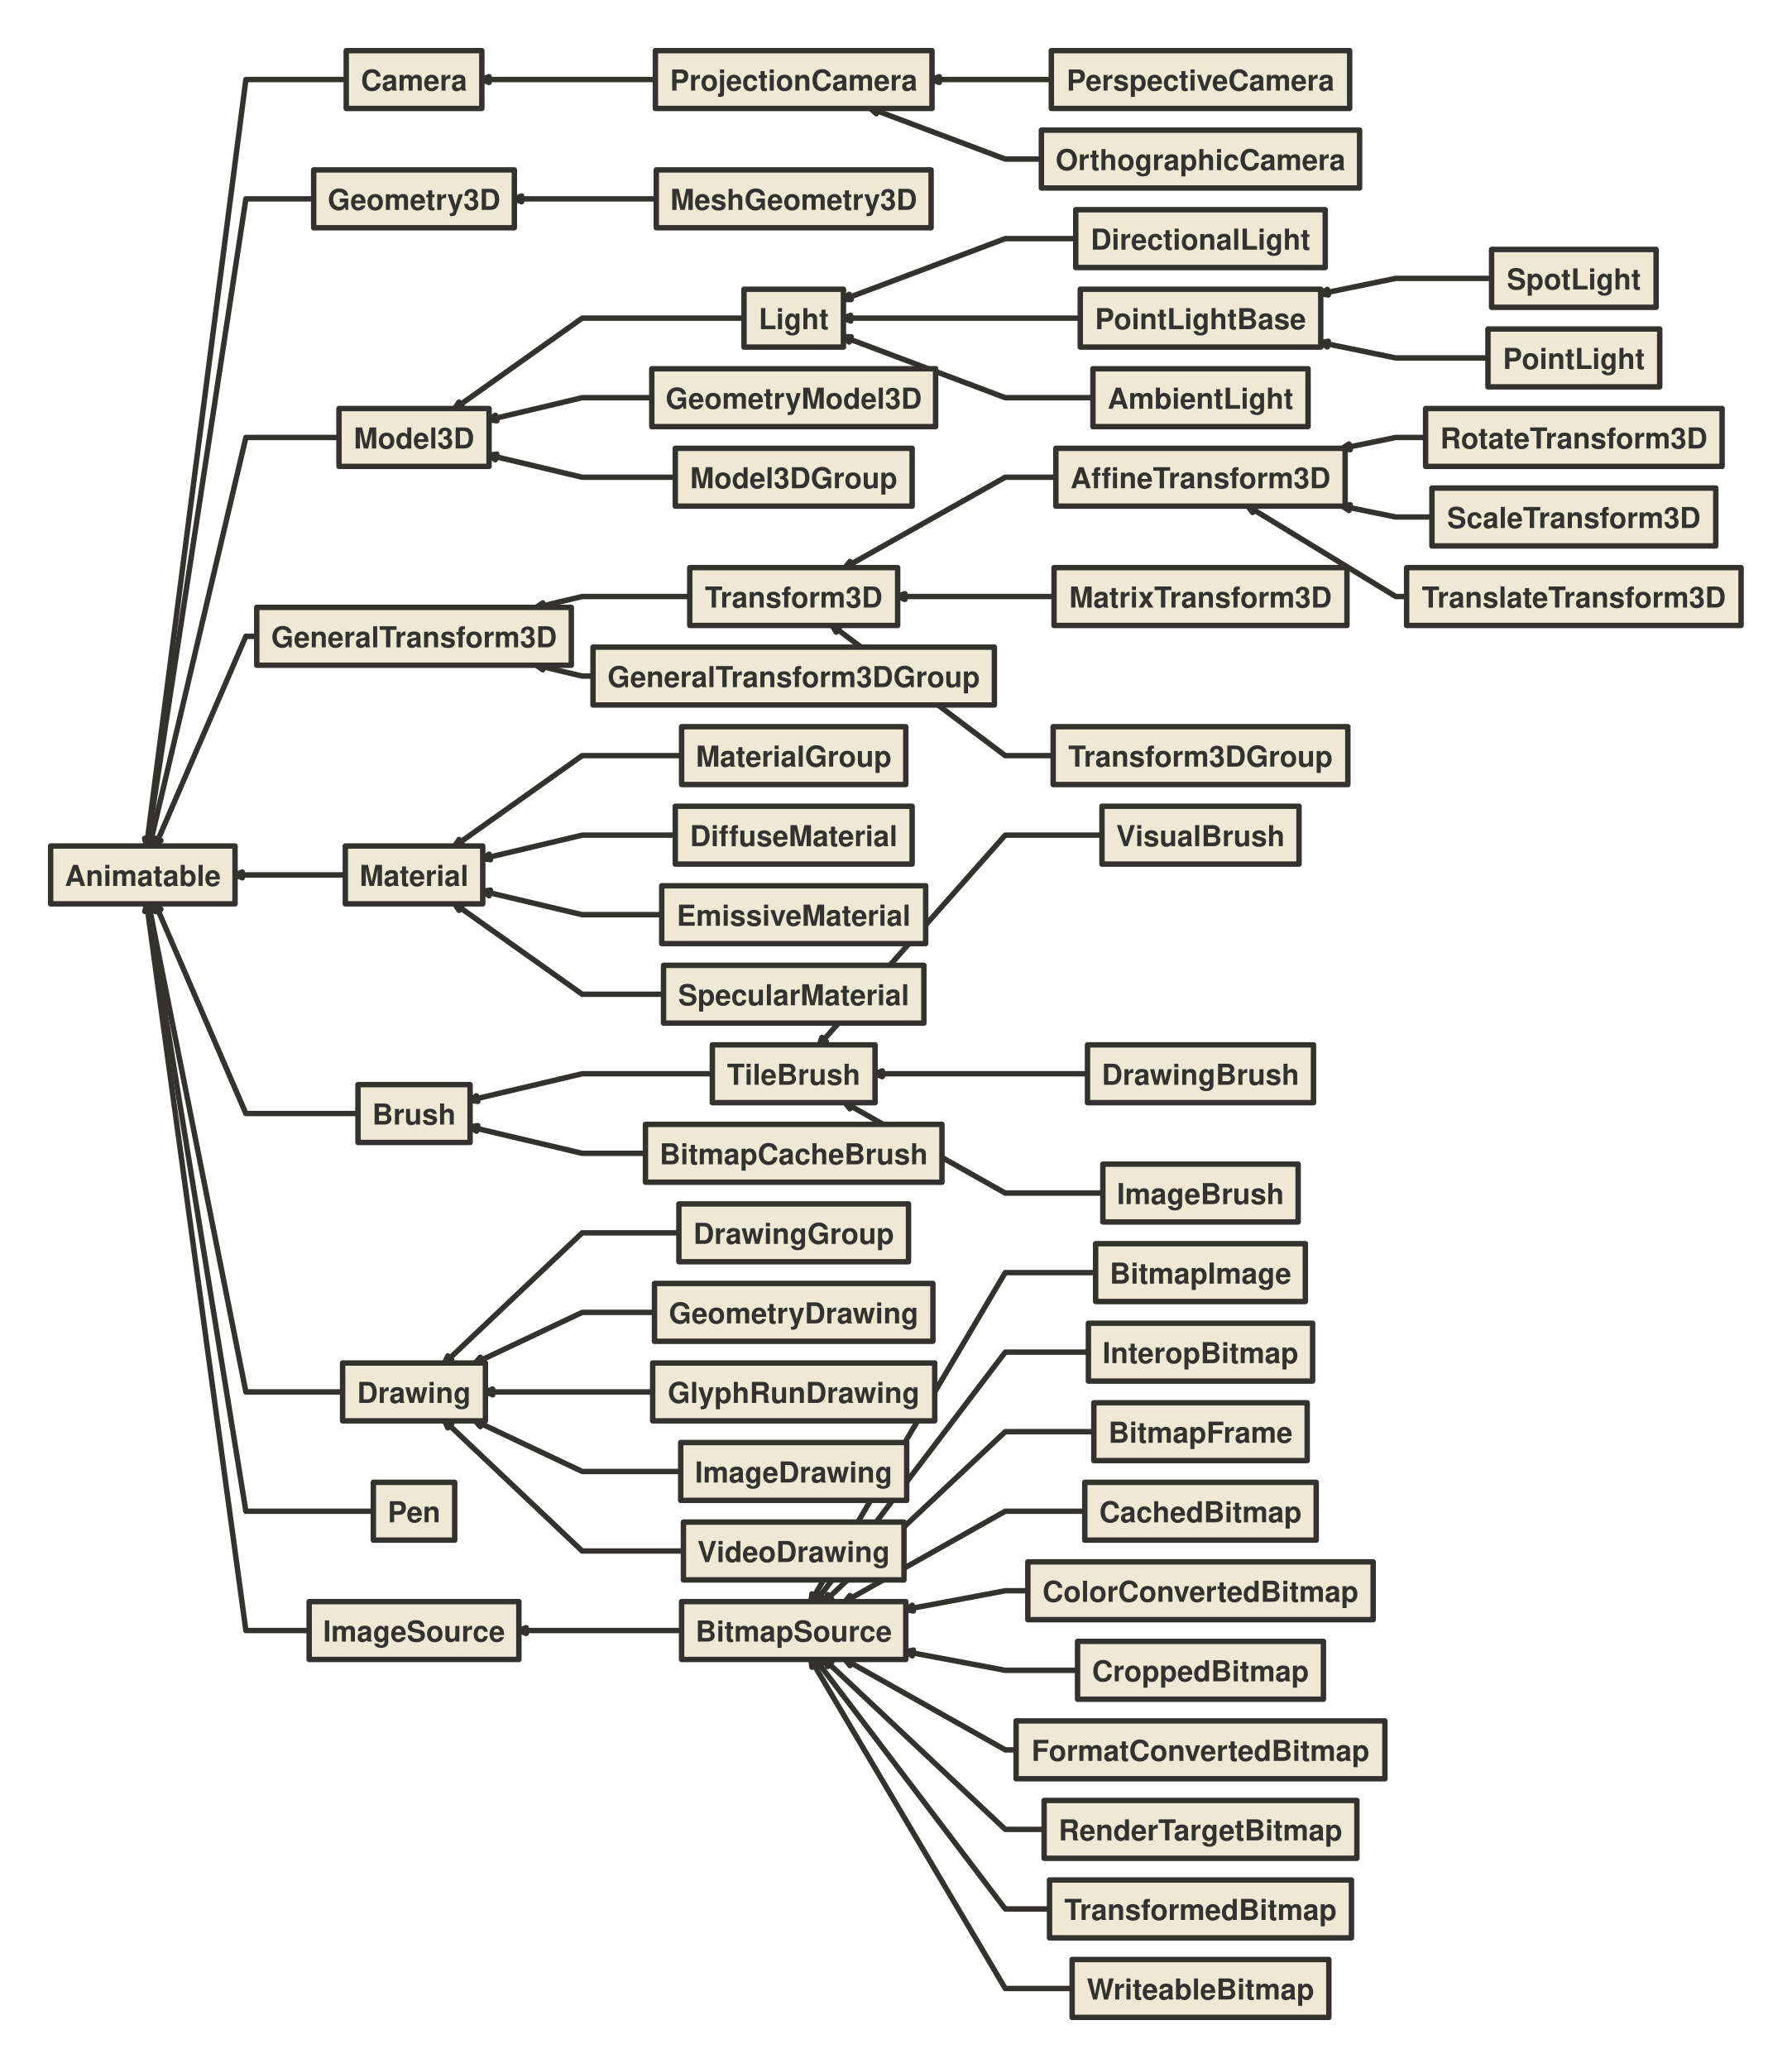
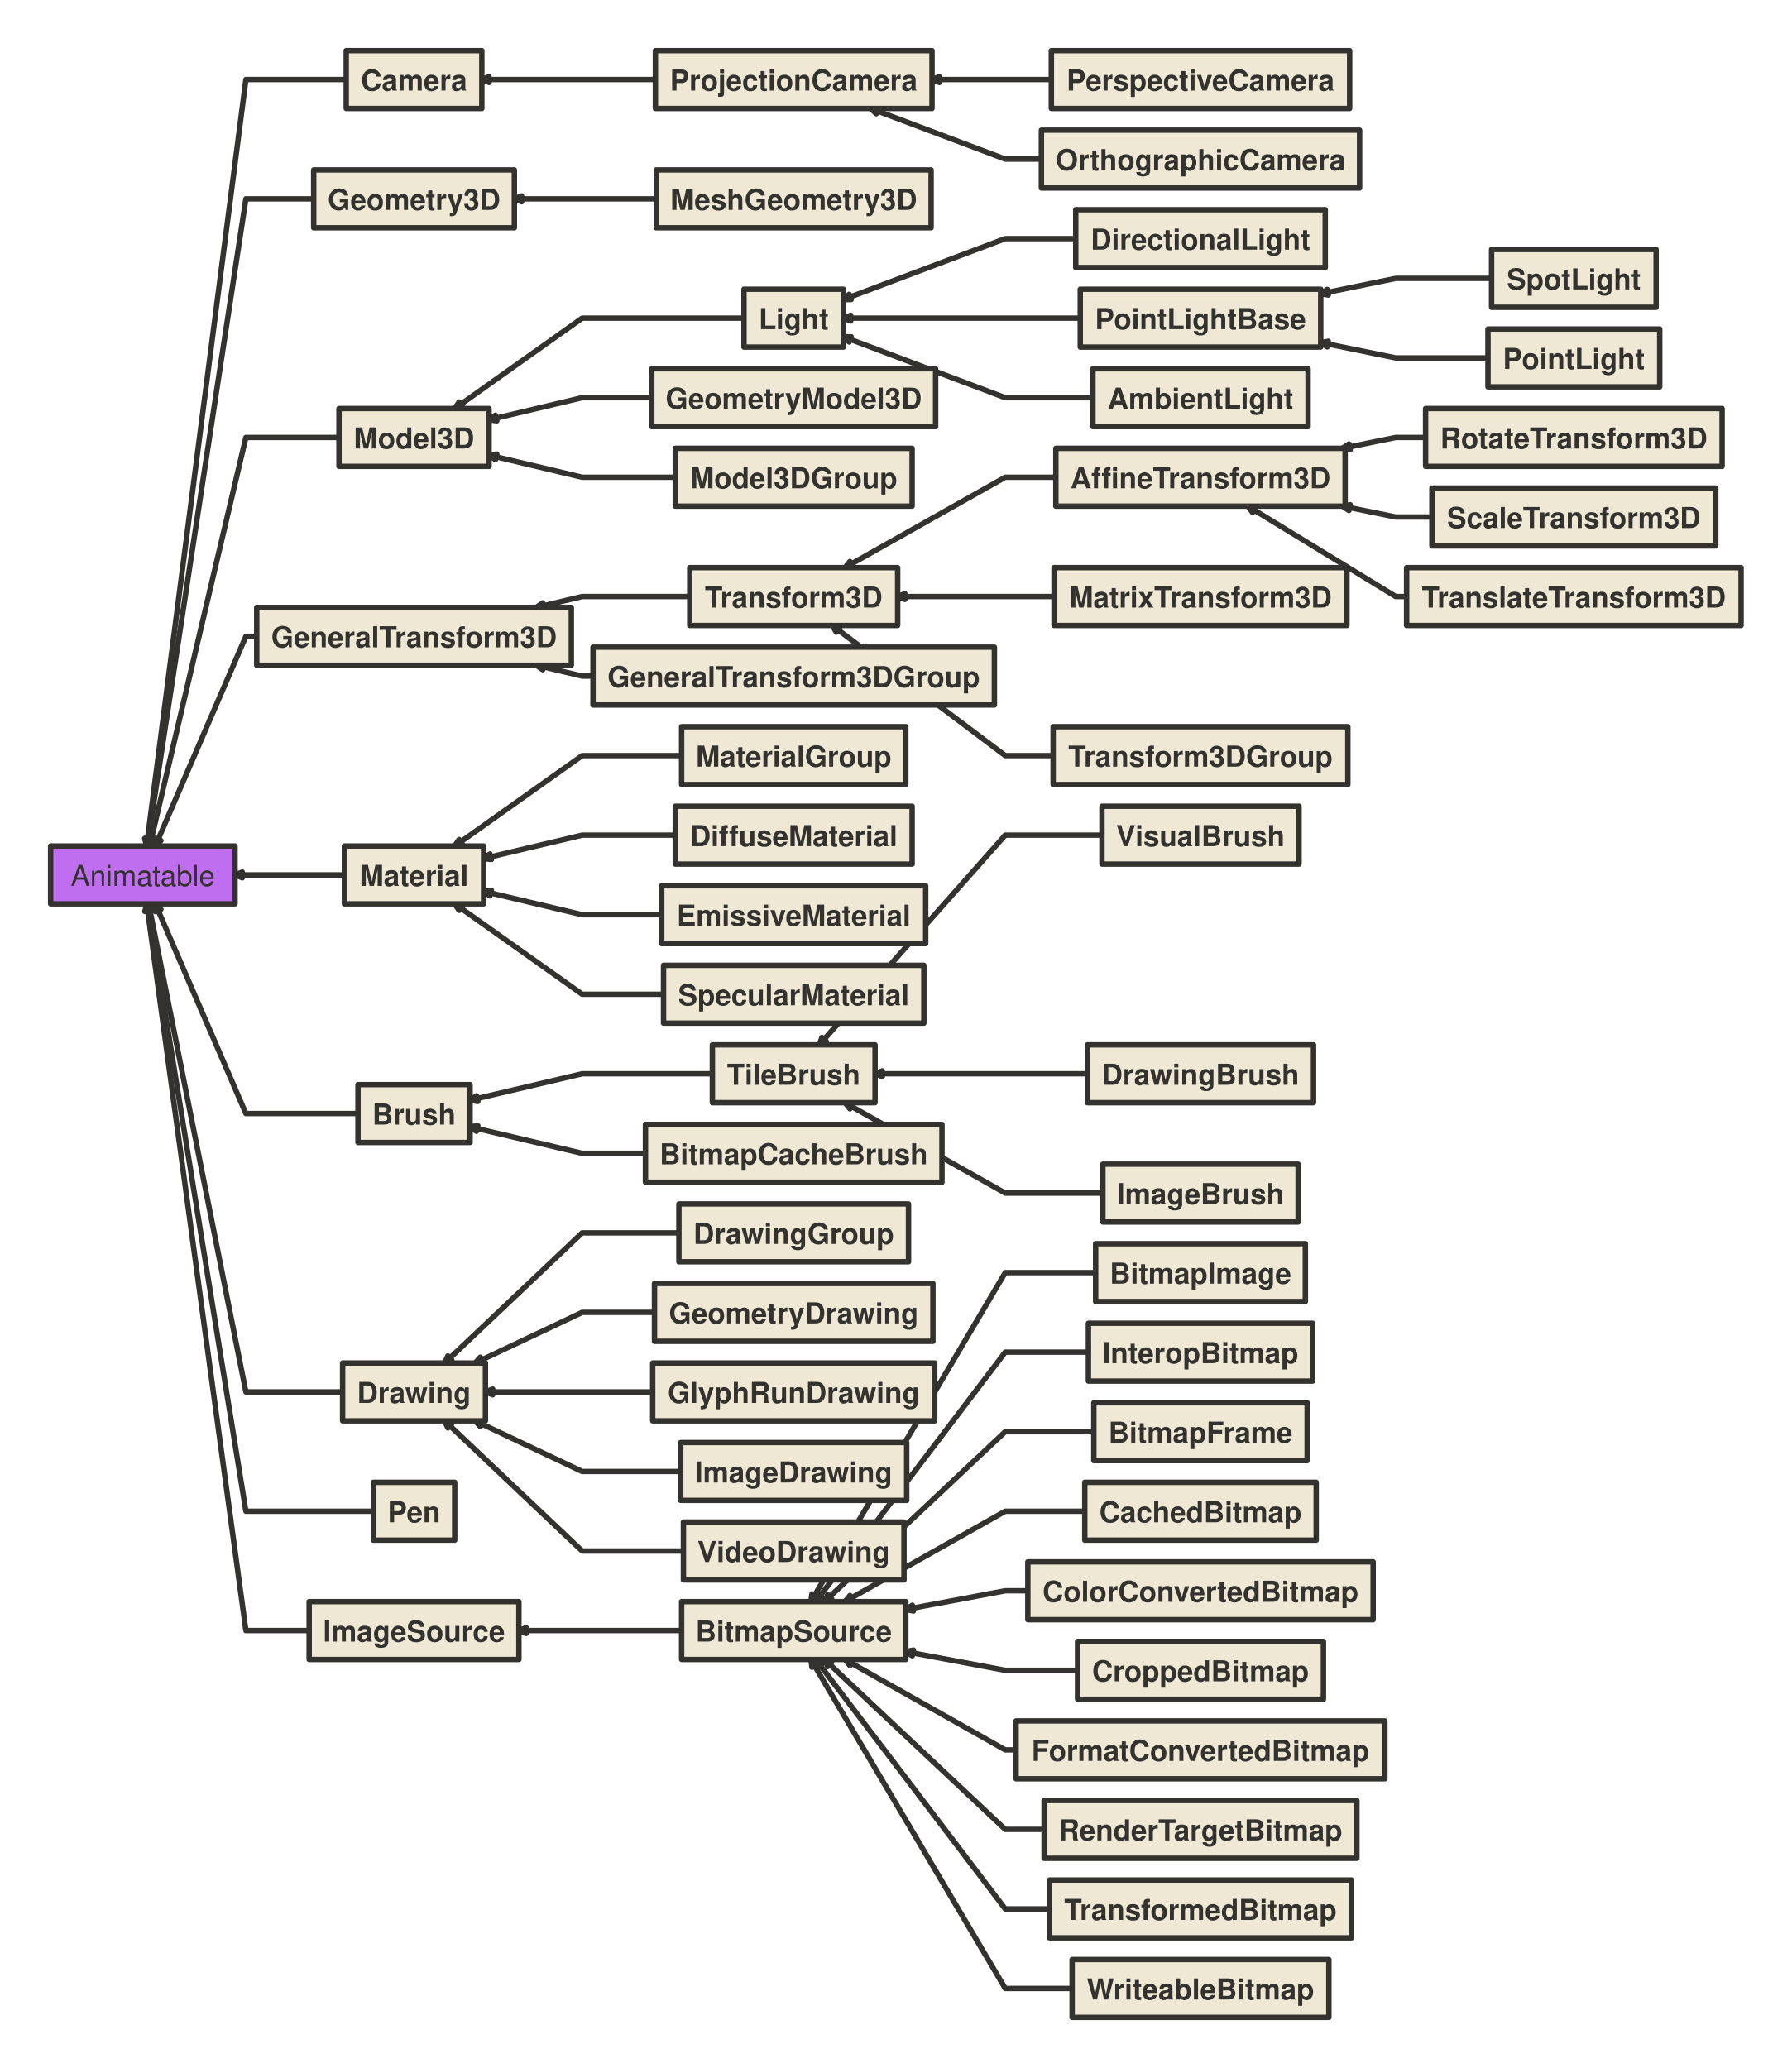
<svg xmlns="http://www.w3.org/2000/svg" version="1.1" baseProfile="full" width="991.0" height="1144.0" viewbox="0 0 991 1144">
  <g stroke-width="1.0" text-align="left" font="12pt Helvetica, Arial, sans-serif" font-size="12pt" font-family="Helvetica" font-weight="bold" font-style="normal">
    <g font-family="Helvetica" font-size="12pt" font-weight="bold" font-style="normal" stroke-width="3.0" stroke-linejoin="round" stroke-linecap="round" stroke="#33322E">
      <g stroke="transparent" fill="transparent">
        <rect x="0.0" y="0.0" height="1144.0" width="991.0" stroke="none" />
      </g>
      <g transform="translate(8, 8)" fill="#33322E">
        <g transform="translate(20, 20)" fill="#eee8d5" font-family="Helvetica" font-size="12pt" font-weight="normal" font-style="normal">
          <path d="M53.6 436.0 L108 16 L163.5 16 L163.5 16.0 " fill="none" />
          <path d="M52.0 435.8 L53.6 436.0 L55.2 436.2 L53.1 440.0 Z" />
          <path d="M242.5 16.0 L294 16 L334.5 16 L334.5 16.0 " fill="none" />
          <path d="M242.5 14.4 L242.5 16.0 L242.5 17.6 L238.5 16.0 Z" />
          <path d="M491.5 16.0 L528 16 L553.5 16 L553.5 16.0 " fill="none" />
          <path d="M491.5 14.4 L491.5 16.0 L491.5 17.6 L487.5 16.0 Z" />
          <path d="M54.0 436.0 L108 82 L145.5 82 L145.5 82.0 " fill="none" />
          <path d="M52.5 435.8 L54.0 436.0 L55.6 436.3 L53.4 440.0 Z" />
          <path d="M260.5 82.0 L294 82 L335 82 L335.0 82.0 " fill="none" />
          <path d="M260.5 80.4 L260.5 82.0 L260.5 83.6 L256.5 82.0 Z" />
          <path d="M55.7 436.1 L108 214 L159.5 214 L159.5 214.0 " fill="none" />
          <path d="M54.1 435.7 L55.7 436.1 L57.2 436.5 L54.8 440.0 Z" />
          <path d="M226.8 195.7 L294 148 L383.5 148 L383.5 148.0 " fill="none" />
          <path d="M225.9 194.4 L226.8 195.7 L227.7 197.0 L223.5 198.0 Z" />
          <path d="M442.2 136.3 L528 104 L567 104 L567.0 104.0 " fill="none" />
          <path d="M441.7 134.8 L442.2 136.3 L442.8 137.7 L438.5 137.7 Z" />
          <path d="M59.5 436.3 L108 324 L114 324 L114.0 324.0 " fill="none" />
          <path d="M58.0 435.7 L59.5 436.3 L61.0 437.0 L57.9 440.0 Z" />
          <path d="M272.5 307.1 L294 302 L353.5 302 L353.5 302.0 " fill="none" />
          <path d="M272.2 305.5 L272.5 307.1 L272.9 308.6 L268.6 308.0 Z" />
          <path d="M442.8 284.0 L528 236 L556 236 L556.0 236.0 " fill="none" />
          <path d="M442.1 282.6 L442.8 284.0 L443.6 285.4 L439.4 286.0 Z" />
          <path d="M472.5 302.0 L528 302 L555 302 L555.0 302.0 " fill="none" />
          <path d="M472.5 300.4 L472.5 302.0 L472.5 303.6 L468.5 302.0 Z" />
          <path d="M435.5 320.4 L528 390 L554.5 390 L554.5 390.0 " fill="none" />
          <path d="M436.4 319.1 L435.5 320.4 L434.5 321.7 L432.3 318.0 Z" />
          <path d="M718.5 219.2 L744 214 L760.5 214 L760.5 214.0 " fill="none" />
          <path d="M718.1 217.6 L718.5 219.2 L718.8 220.8 L714.5 220.0 Z" />
          <path d="M718.5 252.8 L744 258 L764 258 L764.0 258.0 " fill="none" />
          <path d="M718.8 251.2 L718.5 252.8 L718.1 254.4 L714.5 252.0 Z" />
          <path d="M665.6 254.1 L744 302 L750 302 L750.0 302.0 " fill="none" />
          <path d="M666.4 252.7 L665.6 254.1 L664.8 255.5 L662.2 252.0 Z" />
          <path d="M272.5 340.9 L294 346 L300 346 L300.0 346.0 " fill="none" />
          <path d="M272.9 339.4 L272.5 340.9 L272.2 342.5 L268.6 340.0 Z" />
-           <path d="M106.0 456.0 L108 456 L163 456 L163.0 456.0 " fill="none" />
+           <path d="M106.0 456.0 L108 456 L162.5 456 L162.5 456.0 " fill="none" />
          <path d="M106.0 454.4 L106.0 456.0 L106.0 457.6 L102.0 456.0 Z" />
          <path d="M226.8 437.7 L294 390 L349 390 L349.0 390.0 " fill="none" />
          <path d="M225.9 436.4 L226.8 437.7 L227.7 439.0 L223.5 440.0 Z" />
-           <path d="M242.9 446.1 L294 434 L345.5 434 L345.5 434.0 " fill="none" />
-           <path d="M242.5 444.5 L242.9 446.1 L243.3 447.6 L239.0 447.0 Z" />
-           <path d="M242.9 465.9 L294 478 L338 478 L338.0 478.0 " fill="none" />
-           <path d="M243.3 464.4 L242.9 465.9 L242.5 467.5 L239.0 465.0 Z" />
+           <path d="M243.4 446.0 L294 434 L345.5 434 L345.5 434.0 " fill="none" />
+           <path d="M243.0 444.4 L243.4 446.0 L243.8 447.5 L239.5 446.9 Z" />
+           <path d="M243.4 466.0 L294 478 L338 478 L338.0 478.0 " fill="none" />
+           <path d="M243.8 464.5 L243.4 466.0 L243.0 467.6 L239.5 465.1 Z" />
          <path d="M226.8 474.3 L294 522 L339 522 L339.0 522.0 " fill="none" />
          <path d="M227.7 473.0 L226.8 474.3 L225.9 475.6 L223.5 472.0 Z" />
          <path d="M246.4 203.3 L294 192 L332.5 192 L332.5 192.0 " fill="none" />
          <path d="M246.0 201.7 L246.4 203.3 L246.8 204.8 L242.5 204.2 Z" />
          <path d="M246.4 224.7 L294 236 L345.5 236 L345.5 236.0 " fill="none" />
          <path d="M246.8 223.2 L246.4 224.7 L246.0 226.3 L242.5 223.8 Z" />
          <path d="M457.3 33.4 L528 60 L548 60 L548.0 60.0 " fill="none" />
          <path d="M457.9 31.9 L457.3 33.4 L456.7 34.9 L453.5 32.0 Z" />
          <path d="M442.5 148.0 L528 148 L569.5 148 L569.5 148.0 " fill="none" />
          <path d="M442.5 146.4 L442.5 148.0 L442.5 149.6 L438.5 148.0 Z" />
          <path d="M706.4 133.7 L744 126 L797 126 L797.0 126.0 " fill="none" />
          <path d="M706.1 132.1 L706.4 133.7 L706.7 135.2 L702.5 134.5 Z" />
          <path d="M442.2 159.7 L528 192 L576.5 192 L576.5 192.0 " fill="none" />
          <path d="M442.8 158.3 L442.2 159.7 L441.7 161.2 L438.5 158.3 Z" />
          <path d="M706.4 162.3 L744 170 L795 170 L795.0 170.0 " fill="none" />
          <path d="M706.7 160.8 L706.4 162.3 L706.1 163.9 L702.5 161.5 Z" />
          <path d="M59.5 475.7 L108 588 L170 588 L170.0 588.0 " fill="none" />
          <path d="M61.0 475.0 L59.5 475.7 L58.0 476.3 L57.9 472.0 Z" />
          <path d="M235.9 579.7 L294 566 L366 566 L366.0 566.0 " fill="none" />
          <path d="M235.5 578.2 L235.9 579.7 L236.3 581.3 L232.0 580.7 Z" />
          <path d="M427.8 547.0 L528 434 L581.5 434 L581.5 434.0 " fill="none" />
          <path d="M426.6 545.9 L427.8 547.0 L429.0 548.1 L425.2 550.0 Z" />
          <path d="M235.9 596.3 L294 610 L329 610 L329.0 610.0 " fill="none" />
          <path d="M236.3 594.7 L235.9 596.3 L235.5 597.8 L232.0 595.3 Z" />
          <path d="M460.0 566.0 L528 566 L573.5 566 L573.5 566.0 " fill="none" />
          <path d="M460.0 564.4 L460.0 566.0 L460.0 567.6 L456.0 566.0 Z" />
          <path d="M442.8 584.0 L528 632 L582 632 L582.0 632.0 " fill="none" />
          <path d="M443.6 582.6 L442.8 584.0 L442.1 585.4 L439.4 582.0 Z" />
          <path d="M55.0 475.9 L108 742 L161.5 742 L161.5 742.0 " fill="none" />
          <path d="M56.5 475.6 L55.0 475.9 L53.4 476.2 L54.2 472.0 Z" />
          <path d="M54.2 475.9 L108 808 L178.5 808 L178.5 808.0 " fill="none" />
          <path d="M55.8 475.7 L54.2 475.9 L52.7 476.2 L53.6 472.0 Z" />
          <path d="M220.8 723.3 L294 654 L347.5 654 L347.5 654.0 " fill="none" />
          <path d="M219.7 722.1 L220.8 723.3 L221.9 724.4 L217.9 726.0 Z" />
          <path d="M238.4 724.3 L294 698 L334 698 L334.0 698.0 " fill="none" />
          <path d="M237.7 722.8 L238.4 724.3 L239.1 725.7 L234.8 726.0 Z" />
          <path d="M244.5 742.0 L294 742 L333 742 L333.0 742.0 " fill="none" />
          <path d="M244.5 740.4 L244.5 742.0 L244.5 743.6 L240.5 742.0 Z" />
          <path d="M238.4 759.7 L294 786 L348.5 786 L348.5 786.0 " fill="none" />
          <path d="M239.1 758.3 L238.4 759.7 L237.7 761.2 L234.8 758.0 Z" />
          <path d="M220.8 760.7 L294 830 L350 830 L350.0 830.0 " fill="none" />
          <path d="M221.9 759.6 L220.8 760.7 L219.7 761.9 L217.9 758.0 Z" />
          <path d="M53.7 476.0 L108 874 L143 874 L143.0 874.0 " fill="none" />
          <path d="M55.3 475.7 L53.7 476.0 L52.1 476.2 L53.2 472.0 Z" />
          <path d="M263.0 874.0 L294 874 L349 874 L349.0 874.0 " fill="none" />
          <path d="M263.0 872.4 L263.0 874.0 L263.0 875.6 L259.0 874.0 Z" />
          <path d="M422.5 854.6 L528 676 L578 676 L578.0 676.0 " fill="none" />
          <path d="M421.1 853.7 L422.5 854.6 L423.9 855.4 L420.5 858.0 Z" />
          <path d="M425.6 854.8 L528 720 L574 720 L574.0 720.0 " fill="none" />
          <path d="M424.3 853.8 L425.6 854.8 L426.8 855.8 L423.2 858.0 Z" />
          <path d="M430.9 855.3 L528 764 L577 764 L577.0 764.0 " fill="none" />
          <path d="M429.8 854.1 L430.9 855.3 L432.0 856.4 L428.0 858.0 Z" />
          <path d="M442.8 856.0 L528 808 L572 808 L572.0 808.0 " fill="none" />
          <path d="M442.1 854.6 L442.8 856.0 L443.6 857.4 L439.4 858.0 Z" />
          <path d="M476.9 861.6 L528 852 L540.5 852 L540.5 852.0 " fill="none" />
          <path d="M476.6 860.0 L476.9 861.6 L477.2 863.2 L473.0 862.3 Z" />
          <path d="M476.9 886.4 L528 896 L568 896 L568.0 896.0 " fill="none" />
          <path d="M477.2 884.8 L476.9 886.4 L476.6 888.0 L473.0 885.7 Z" />
          <path d="M442.8 892.0 L528 940 L534 940 L534.0 940.0 " fill="none" />
          <path d="M443.6 890.6 L442.8 892.0 L442.1 893.4 L439.4 890.0 Z" />
          <path d="M430.9 892.7 L528 984 L549.5 984 L549.5 984.0 " fill="none" />
          <path d="M432.0 891.6 L430.9 892.7 L429.8 893.9 L428.0 890.0 Z" />
          <path d="M425.6 893.2 L528 1028 L552.5 1028 L552.5 1028.0 " fill="none" />
          <path d="M426.8 892.2 L425.6 893.2 L424.3 894.2 L423.2 890.0 Z" />
          <path d="M422.5 893.4 L528 1072 L565 1072 L565.0 1072.0 " fill="none" />
          <path d="M423.9 892.6 L422.5 893.4 L421.1 894.3 L420.5 890.0 Z" />
          <g data-name="Animatable">
-             <g fill="#eee8d5" stroke="#33322E" data-name="Animatable">
+             <g fill="#C06EF0" stroke="#33322E" data-name="Animatable">
              <rect x="0.0" y="440.0" height="32.0" width="102.0" data-name="Animatable" />
            </g>
-             <g transform="translate(0, 440)" font-family="Helvetica" font-size="12pt" font-weight="bold" font-style="normal" data-name="Animatable">
+             <g transform="translate(0, 440)" font-family="Helvetica" font-size="12pt" font-weight="normal" font-style="normal" data-name="Animatable">
              <g transform="translate(8, 8)" fill="#33322E" text-align="center" data-name="Animatable">
                <text x="43.0" y="14.1" stroke="none" text-anchor="middle" data-name="Animatable">Animatable</text>
              </g>
            </g>
          </g>
          <g data-name="Camera">
            <g fill="#eee8d5" stroke="#33322E" data-name="Camera">
              <rect x="163.5" y="0.0" height="32.0" width="75.0" data-name="Camera" />
            </g>
            <g transform="translate(163.5, 0)" font-family="Helvetica" font-size="12pt" font-weight="bold" font-style="normal" data-name="Camera">
              <g transform="translate(8, 8)" fill="#33322E" text-align="center" data-name="Camera">
                <text x="29.5" y="14.1" stroke="none" text-anchor="middle" data-name="Camera">Camera</text>
              </g>
            </g>
          </g>
          <g data-name="ProjectionCamera">
            <g fill="#eee8d5" stroke="#33322E" data-name="ProjectionCamera">
              <rect x="334.5" y="0.0" height="32.0" width="153.0" data-name="ProjectionCamera" />
            </g>
            <g transform="translate(334.5, 0)" font-family="Helvetica" font-size="12pt" font-weight="bold" font-style="normal" data-name="ProjectionCamera">
              <g transform="translate(8, 8)" fill="#33322E" text-align="center" data-name="ProjectionCamera">
                <text x="68.5" y="14.1" stroke="none" text-anchor="middle" data-name="ProjectionCamera">ProjectionCamera</text>
              </g>
            </g>
          </g>
          <g data-name="PerspectiveCamera">
            <g fill="#eee8d5" stroke="#33322E" data-name="PerspectiveCamera">
              <rect x="553.5" y="0.0" height="32.0" width="165.0" data-name="PerspectiveCamera" />
            </g>
            <g transform="translate(553.5, 0)" font-family="Helvetica" font-size="12pt" font-weight="bold" font-style="normal" data-name="PerspectiveCamera">
              <g transform="translate(8, 8)" fill="#33322E" text-align="center" data-name="PerspectiveCamera">
                <text x="74.5" y="14.1" stroke="none" text-anchor="middle" data-name="PerspectiveCamera">PerspectiveCamera</text>
              </g>
            </g>
          </g>
          <g data-name="Geometry3D">
            <g fill="#eee8d5" stroke="#33322E" data-name="Geometry3D">
              <rect x="145.5" y="66.0" height="32.0" width="111.0" data-name="Geometry3D" />
            </g>
            <g transform="translate(145.5, 66)" font-family="Helvetica" font-size="12pt" font-weight="bold" font-style="normal" data-name="Geometry3D">
              <g transform="translate(8, 8)" fill="#33322E" text-align="center" data-name="Geometry3D">
                <text x="47.5" y="14.1" stroke="none" text-anchor="middle" data-name="Geometry3D">Geometry3D</text>
              </g>
            </g>
          </g>
          <g data-name="MeshGeometry3D">
            <g fill="#eee8d5" stroke="#33322E" data-name="MeshGeometry3D">
              <rect x="335.0" y="66.0" height="32.0" width="152.0" data-name="MeshGeometry3D" />
            </g>
            <g transform="translate(335, 66)" font-family="Helvetica" font-size="12pt" font-weight="bold" font-style="normal" data-name="MeshGeometry3D">
              <g transform="translate(8, 8)" fill="#33322E" text-align="center" data-name="MeshGeometry3D">
                <text x="68.0" y="14.1" stroke="none" text-anchor="middle" data-name="MeshGeometry3D">MeshGeometry3D</text>
              </g>
            </g>
          </g>
          <g data-name="Model3D">
            <g fill="#eee8d5" stroke="#33322E" data-name="Model3D">
              <rect x="159.5" y="198.0" height="32.0" width="83.0" data-name="Model3D" />
            </g>
            <g transform="translate(159.5, 198)" font-family="Helvetica" font-size="12pt" font-weight="bold" font-style="normal" data-name="Model3D">
              <g transform="translate(8, 8)" fill="#33322E" text-align="center" data-name="Model3D">
                <text x="33.5" y="14.1" stroke="none" text-anchor="middle" data-name="Model3D">Model3D</text>
              </g>
            </g>
          </g>
          <g data-name="Light">
            <g fill="#eee8d5" stroke="#33322E" data-name="Light">
              <rect x="383.5" y="132.0" height="32.0" width="55.0" data-name="Light" />
            </g>
            <g transform="translate(383.5, 132)" font-family="Helvetica" font-size="12pt" font-weight="bold" font-style="normal" data-name="Light">
              <g transform="translate(8, 8)" fill="#33322E" text-align="center" data-name="Light">
                <text x="19.5" y="14.1" stroke="none" text-anchor="middle" data-name="Light">Light</text>
              </g>
            </g>
          </g>
          <g data-name="DirectionalLight">
            <g fill="#eee8d5" stroke="#33322E" data-name="DirectionalLight">
              <rect x="567.0" y="88.0" height="32.0" width="138.0" data-name="DirectionalLight" />
            </g>
            <g transform="translate(567, 88)" font-family="Helvetica" font-size="12pt" font-weight="bold" font-style="normal" data-name="DirectionalLight">
              <g transform="translate(8, 8)" fill="#33322E" text-align="center" data-name="DirectionalLight">
                <text x="61.0" y="14.1" stroke="none" text-anchor="middle" data-name="DirectionalLight">DirectionalLight</text>
              </g>
            </g>
          </g>
          <g data-name="GeneralTransform3D">
            <g fill="#eee8d5" stroke="#33322E" data-name="GeneralTransform3D">
              <rect x="114.0" y="308.0" height="32.0" width="174.0" data-name="GeneralTransform3D" />
            </g>
            <g transform="translate(114, 308)" font-family="Helvetica" font-size="12pt" font-weight="bold" font-style="normal" data-name="GeneralTransform3D">
              <g transform="translate(8, 8)" fill="#33322E" text-align="center" data-name="GeneralTransform3D">
                <text x="79.0" y="14.1" stroke="none" text-anchor="middle" data-name="GeneralTransform3D">GeneralTransform3D</text>
              </g>
            </g>
          </g>
          <g data-name="Transform3D">
            <g fill="#eee8d5" stroke="#33322E" data-name="Transform3D">
              <rect x="353.5" y="286.0" height="32.0" width="115.0" data-name="Transform3D" />
            </g>
            <g transform="translate(353.5, 286)" font-family="Helvetica" font-size="12pt" font-weight="bold" font-style="normal" data-name="Transform3D">
              <g transform="translate(8, 8)" fill="#33322E" text-align="center" data-name="Transform3D">
                <text x="49.5" y="14.1" stroke="none" text-anchor="middle" data-name="Transform3D">Transform3D</text>
              </g>
            </g>
          </g>
          <g data-name="AffineTransform3D">
            <g fill="#eee8d5" stroke="#33322E" data-name="AffineTransform3D">
              <rect x="556.0" y="220.0" height="32.0" width="160.0" data-name="AffineTransform3D" />
            </g>
            <g transform="translate(556, 220)" font-family="Helvetica" font-size="12pt" font-weight="bold" font-style="normal" data-name="AffineTransform3D">
              <g transform="translate(8, 8)" fill="#33322E" text-align="center" data-name="AffineTransform3D">
                <text x="72.0" y="14.1" stroke="none" text-anchor="middle" data-name="AffineTransform3D">AffineTransform3D</text>
              </g>
            </g>
          </g>
          <g data-name="MatrixTransform3D">
            <g fill="#eee8d5" stroke="#33322E" data-name="MatrixTransform3D">
              <rect x="555.0" y="286.0" height="32.0" width="162.0" data-name="MatrixTransform3D" />
            </g>
            <g transform="translate(555, 286)" font-family="Helvetica" font-size="12pt" font-weight="bold" font-style="normal" data-name="MatrixTransform3D">
              <g transform="translate(8, 8)" fill="#33322E" text-align="center" data-name="MatrixTransform3D">
                <text x="73.0" y="14.1" stroke="none" text-anchor="middle" data-name="MatrixTransform3D">MatrixTransform3D</text>
              </g>
            </g>
          </g>
          <g data-name="Transform3DGroup">
            <g fill="#eee8d5" stroke="#33322E" data-name="Transform3DGroup">
              <rect x="554.5" y="374.0" height="32.0" width="163.0" data-name="Transform3DGroup" />
            </g>
            <g transform="translate(554.5, 374)" font-family="Helvetica" font-size="12pt" font-weight="bold" font-style="normal" data-name="Transform3DGroup">
              <g transform="translate(8, 8)" fill="#33322E" text-align="center" data-name="Transform3DGroup">
                <text x="73.5" y="14.1" stroke="none" text-anchor="middle" data-name="Transform3DGroup">Transform3DGroup</text>
              </g>
            </g>
          </g>
          <g data-name="RotateTransform3D">
            <g fill="#eee8d5" stroke="#33322E" data-name="RotateTransform3D">
              <rect x="760.5" y="198.0" height="32.0" width="164.0" data-name="RotateTransform3D" />
            </g>
            <g transform="translate(760.5, 198)" font-family="Helvetica" font-size="12pt" font-weight="bold" font-style="normal" data-name="RotateTransform3D">
              <g transform="translate(8, 8)" fill="#33322E" text-align="center" data-name="RotateTransform3D">
                <text x="74.0" y="14.1" stroke="none" text-anchor="middle" data-name="RotateTransform3D">RotateTransform3D</text>
              </g>
            </g>
          </g>
          <g data-name="ScaleTransform3D">
            <g fill="#eee8d5" stroke="#33322E" data-name="ScaleTransform3D">
              <rect x="764.0" y="242.0" height="32.0" width="157.0" data-name="ScaleTransform3D" />
            </g>
            <g transform="translate(764, 242)" font-family="Helvetica" font-size="12pt" font-weight="bold" font-style="normal" data-name="ScaleTransform3D">
              <g transform="translate(8, 8)" fill="#33322E" text-align="center" data-name="ScaleTransform3D">
                <text x="70.5" y="14.1" stroke="none" text-anchor="middle" data-name="ScaleTransform3D">ScaleTransform3D</text>
              </g>
            </g>
          </g>
          <g data-name="TranslateTransform3D">
            <g fill="#eee8d5" stroke="#33322E" data-name="TranslateTransform3D">
              <rect x="750.0" y="286.0" height="32.0" width="185.0" data-name="TranslateTransform3D" />
            </g>
            <g transform="translate(750, 286)" font-family="Helvetica" font-size="12pt" font-weight="bold" font-style="normal" data-name="TranslateTransform3D">
              <g transform="translate(8, 8)" fill="#33322E" text-align="center" data-name="TranslateTransform3D">
                <text x="84.5" y="14.1" stroke="none" text-anchor="middle" data-name="TranslateTransform3D">TranslateTransform3D</text>
              </g>
            </g>
          </g>
          <g data-name="GeneralTransform3DGroup">
            <g fill="#eee8d5" stroke="#33322E" data-name="GeneralTransform3DGroup">
              <rect x="300.0" y="330.0" height="32.0" width="222.0" data-name="GeneralTransform3DGroup" />
            </g>
            <g transform="translate(300, 330)" font-family="Helvetica" font-size="12pt" font-weight="bold" font-style="normal" data-name="GeneralTransform3DGroup">
              <g transform="translate(8, 8)" fill="#33322E" text-align="center" data-name="GeneralTransform3DGroup">
                <text x="103.0" y="14.1" stroke="none" text-anchor="middle" data-name="GeneralTransform3DGroup">GeneralTransform3DGroup</text>
              </g>
            </g>
          </g>
          <g data-name="Material">
            <g fill="#eee8d5" stroke="#33322E" data-name="Material">
-               <rect x="163.0" y="440.0" height="32.0" width="76.0" data-name="Material" />
-             </g>
-             <g transform="translate(163, 440)" font-family="Helvetica" font-size="12pt" font-weight="bold" font-style="normal" data-name="Material">
+               <rect x="162.5" y="440.0" height="32.0" width="77.0" data-name="Material" />
+             </g>
+             <g transform="translate(162.5, 440)" font-family="Helvetica" font-size="12pt" font-weight="bold" font-style="normal" data-name="Material">
              <g transform="translate(8, 8)" fill="#33322E" text-align="center" data-name="Material">
-                 <text x="30.0" y="14.1" stroke="none" text-anchor="middle" data-name="Material">Material</text>
+                 <text x="30.5" y="14.1" stroke="none" text-anchor="middle" data-name="Material">Material</text>
              </g>
            </g>
          </g>
          <g data-name="MaterialGroup">
            <g fill="#eee8d5" stroke="#33322E" data-name="MaterialGroup">
              <rect x="349.0" y="374.0" height="32.0" width="124.0" data-name="MaterialGroup" />
            </g>
            <g transform="translate(349, 374)" font-family="Helvetica" font-size="12pt" font-weight="bold" font-style="normal" data-name="MaterialGroup">
              <g transform="translate(8, 8)" fill="#33322E" text-align="center" data-name="MaterialGroup">
                <text x="54.0" y="14.1" stroke="none" text-anchor="middle" data-name="MaterialGroup">MaterialGroup</text>
              </g>
            </g>
          </g>
          <g data-name="DiffuseMaterial">
            <g fill="#eee8d5" stroke="#33322E" data-name="DiffuseMaterial">
              <rect x="345.5" y="418.0" height="32.0" width="131.0" data-name="DiffuseMaterial" />
            </g>
            <g transform="translate(345.5, 418)" font-family="Helvetica" font-size="12pt" font-weight="bold" font-style="normal" data-name="DiffuseMaterial">
              <g transform="translate(8, 8)" fill="#33322E" text-align="center" data-name="DiffuseMaterial">
                <text x="57.5" y="14.1" stroke="none" text-anchor="middle" data-name="DiffuseMaterial">DiffuseMaterial</text>
              </g>
            </g>
          </g>
          <g data-name="EmissiveMaterial">
            <g fill="#eee8d5" stroke="#33322E" data-name="EmissiveMaterial">
              <rect x="338.0" y="462.0" height="32.0" width="146.0" data-name="EmissiveMaterial" />
            </g>
            <g transform="translate(338, 462)" font-family="Helvetica" font-size="12pt" font-weight="bold" font-style="normal" data-name="EmissiveMaterial">
              <g transform="translate(8, 8)" fill="#33322E" text-align="center" data-name="EmissiveMaterial">
                <text x="65.0" y="14.1" stroke="none" text-anchor="middle" data-name="EmissiveMaterial">EmissiveMaterial</text>
              </g>
            </g>
          </g>
          <g data-name="SpecularMaterial">
            <g fill="#eee8d5" stroke="#33322E" data-name="SpecularMaterial">
              <rect x="339.0" y="506.0" height="32.0" width="144.0" data-name="SpecularMaterial" />
            </g>
            <g transform="translate(339, 506)" font-family="Helvetica" font-size="12pt" font-weight="bold" font-style="normal" data-name="SpecularMaterial">
              <g transform="translate(8, 8)" fill="#33322E" text-align="center" data-name="SpecularMaterial">
                <text x="64.0" y="14.1" stroke="none" text-anchor="middle" data-name="SpecularMaterial">SpecularMaterial</text>
              </g>
            </g>
          </g>
          <g data-name="GeometryModel3D">
            <g fill="#eee8d5" stroke="#33322E" data-name="GeometryModel3D">
              <rect x="332.5" y="176.0" height="32.0" width="157.0" data-name="GeometryModel3D" />
            </g>
            <g transform="translate(332.5, 176)" font-family="Helvetica" font-size="12pt" font-weight="bold" font-style="normal" data-name="GeometryModel3D">
              <g transform="translate(8, 8)" fill="#33322E" text-align="center" data-name="GeometryModel3D">
                <text x="70.5" y="14.1" stroke="none" text-anchor="middle" data-name="GeometryModel3D">GeometryModel3D</text>
              </g>
            </g>
          </g>
          <g data-name="Model3DGroup">
            <g fill="#eee8d5" stroke="#33322E" data-name="Model3DGroup">
              <rect x="345.5" y="220.0" height="32.0" width="131.0" data-name="Model3DGroup" />
            </g>
            <g transform="translate(345.5, 220)" font-family="Helvetica" font-size="12pt" font-weight="bold" font-style="normal" data-name="Model3DGroup">
              <g transform="translate(8, 8)" fill="#33322E" text-align="center" data-name="Model3DGroup">
                <text x="57.5" y="14.1" stroke="none" text-anchor="middle" data-name="Model3DGroup">Model3DGroup</text>
              </g>
            </g>
          </g>
          <g data-name="OrthographicCamera">
            <g fill="#eee8d5" stroke="#33322E" data-name="OrthographicCamera">
              <rect x="548.0" y="44.0" height="32.0" width="176.0" data-name="OrthographicCamera" />
            </g>
            <g transform="translate(548, 44)" font-family="Helvetica" font-size="12pt" font-weight="bold" font-style="normal" data-name="OrthographicCamera">
              <g transform="translate(8, 8)" fill="#33322E" text-align="center" data-name="OrthographicCamera">
                <text x="80.0" y="14.1" stroke="none" text-anchor="middle" data-name="OrthographicCamera">OrthographicCamera</text>
              </g>
            </g>
          </g>
          <g data-name="PointLightBase">
            <g fill="#eee8d5" stroke="#33322E" data-name="PointLightBase">
              <rect x="569.5" y="132.0" height="32.0" width="133.0" data-name="PointLightBase" />
            </g>
            <g transform="translate(569.5, 132)" font-family="Helvetica" font-size="12pt" font-weight="bold" font-style="normal" data-name="PointLightBase">
              <g transform="translate(8, 8)" fill="#33322E" text-align="center" data-name="PointLightBase">
                <text x="58.5" y="14.1" stroke="none" text-anchor="middle" data-name="PointLightBase">PointLightBase</text>
              </g>
            </g>
          </g>
          <g data-name="SpotLight">
            <g fill="#eee8d5" stroke="#33322E" data-name="SpotLight">
              <rect x="797.0" y="110.0" height="32.0" width="91.0" data-name="SpotLight" />
            </g>
            <g transform="translate(797, 110)" font-family="Helvetica" font-size="12pt" font-weight="bold" font-style="normal" data-name="SpotLight">
              <g transform="translate(8, 8)" fill="#33322E" text-align="center" data-name="SpotLight">
                <text x="37.5" y="14.1" stroke="none" text-anchor="middle" data-name="SpotLight">SpotLight</text>
              </g>
            </g>
          </g>
          <g data-name="AmbientLight">
            <g fill="#eee8d5" stroke="#33322E" data-name="AmbientLight">
              <rect x="576.5" y="176.0" height="32.0" width="119.0" data-name="AmbientLight" />
            </g>
            <g transform="translate(576.5, 176)" font-family="Helvetica" font-size="12pt" font-weight="bold" font-style="normal" data-name="AmbientLight">
              <g transform="translate(8, 8)" fill="#33322E" text-align="center" data-name="AmbientLight">
                <text x="51.5" y="14.1" stroke="none" text-anchor="middle" data-name="AmbientLight">AmbientLight</text>
              </g>
            </g>
          </g>
          <g data-name="PointLight">
            <g fill="#eee8d5" stroke="#33322E" data-name="PointLight">
              <rect x="795.0" y="154.0" height="32.0" width="95.0" data-name="PointLight" />
            </g>
            <g transform="translate(795, 154)" font-family="Helvetica" font-size="12pt" font-weight="bold" font-style="normal" data-name="PointLight">
              <g transform="translate(8, 8)" fill="#33322E" text-align="center" data-name="PointLight">
                <text x="39.5" y="14.1" stroke="none" text-anchor="middle" data-name="PointLight">PointLight</text>
              </g>
            </g>
          </g>
          <g data-name="Brush">
            <g fill="#eee8d5" stroke="#33322E" data-name="Brush">
              <rect x="170.0" y="572.0" height="32.0" width="62.0" data-name="Brush" />
            </g>
            <g transform="translate(170, 572)" font-family="Helvetica" font-size="12pt" font-weight="bold" font-style="normal" data-name="Brush">
              <g transform="translate(8, 8)" fill="#33322E" text-align="center" data-name="Brush">
                <text x="23.0" y="14.1" stroke="none" text-anchor="middle" data-name="Brush">Brush</text>
              </g>
            </g>
          </g>
          <g data-name="TileBrush">
            <g fill="#eee8d5" stroke="#33322E" data-name="TileBrush">
              <rect x="366.0" y="550.0" height="32.0" width="90.0" data-name="TileBrush" />
            </g>
            <g transform="translate(366, 550)" font-family="Helvetica" font-size="12pt" font-weight="bold" font-style="normal" data-name="TileBrush">
              <g transform="translate(8, 8)" fill="#33322E" text-align="center" data-name="TileBrush">
                <text x="37.0" y="14.1" stroke="none" text-anchor="middle" data-name="TileBrush">TileBrush</text>
              </g>
            </g>
          </g>
          <g data-name="VisualBrush">
            <g fill="#eee8d5" stroke="#33322E" data-name="VisualBrush">
              <rect x="581.5" y="418.0" height="32.0" width="109.0" data-name="VisualBrush" />
            </g>
            <g transform="translate(581.5, 418)" font-family="Helvetica" font-size="12pt" font-weight="bold" font-style="normal" data-name="VisualBrush">
              <g transform="translate(8, 8)" fill="#33322E" text-align="center" data-name="VisualBrush">
                <text x="46.5" y="14.1" stroke="none" text-anchor="middle" data-name="VisualBrush">VisualBrush</text>
              </g>
            </g>
          </g>
          <g data-name="BitmapCacheBrush">
            <g fill="#eee8d5" stroke="#33322E" data-name="BitmapCacheBrush">
              <rect x="329.0" y="594.0" height="32.0" width="164.0" data-name="BitmapCacheBrush" />
            </g>
            <g transform="translate(329, 594)" font-family="Helvetica" font-size="12pt" font-weight="bold" font-style="normal" data-name="BitmapCacheBrush">
              <g transform="translate(8, 8)" fill="#33322E" text-align="center" data-name="BitmapCacheBrush">
                <text x="74.0" y="14.1" stroke="none" text-anchor="middle" data-name="BitmapCacheBrush">BitmapCacheBrush</text>
              </g>
            </g>
          </g>
          <g data-name="DrawingBrush">
            <g fill="#eee8d5" stroke="#33322E" data-name="DrawingBrush">
              <rect x="573.5" y="550.0" height="32.0" width="125.0" data-name="DrawingBrush" />
            </g>
            <g transform="translate(573.5, 550)" font-family="Helvetica" font-size="12pt" font-weight="bold" font-style="normal" data-name="DrawingBrush">
              <g transform="translate(8, 8)" fill="#33322E" text-align="center" data-name="DrawingBrush">
                <text x="54.5" y="14.1" stroke="none" text-anchor="middle" data-name="DrawingBrush">DrawingBrush</text>
              </g>
            </g>
          </g>
          <g data-name="ImageBrush">
            <g fill="#eee8d5" stroke="#33322E" data-name="ImageBrush">
              <rect x="582.0" y="616.0" height="32.0" width="108.0" data-name="ImageBrush" />
            </g>
            <g transform="translate(582, 616)" font-family="Helvetica" font-size="12pt" font-weight="bold" font-style="normal" data-name="ImageBrush">
              <g transform="translate(8, 8)" fill="#33322E" text-align="center" data-name="ImageBrush">
                <text x="46.0" y="14.1" stroke="none" text-anchor="middle" data-name="ImageBrush">ImageBrush</text>
              </g>
            </g>
          </g>
          <g data-name="Drawing">
            <g fill="#eee8d5" stroke="#33322E" data-name="Drawing">
              <rect x="161.5" y="726.0" height="32.0" width="79.0" data-name="Drawing" />
            </g>
            <g transform="translate(161.5, 726)" font-family="Helvetica" font-size="12pt" font-weight="bold" font-style="normal" data-name="Drawing">
              <g transform="translate(8, 8)" fill="#33322E" text-align="center" data-name="Drawing">
                <text x="31.5" y="14.1" stroke="none" text-anchor="middle" data-name="Drawing">Drawing</text>
              </g>
            </g>
          </g>
          <g data-name="Pen">
            <g fill="#eee8d5" stroke="#33322E" data-name="Pen">
              <rect x="178.5" y="792.0" height="32.0" width="45.0" data-name="Pen" />
            </g>
            <g transform="translate(178.5, 792)" font-family="Helvetica" font-size="12pt" font-weight="bold" font-style="normal" data-name="Pen">
              <g transform="translate(8, 8)" fill="#33322E" text-align="center" data-name="Pen">
                <text x="14.5" y="14.1" stroke="none" text-anchor="middle" data-name="Pen">Pen</text>
              </g>
            </g>
          </g>
          <g data-name="DrawingGroup">
            <g fill="#eee8d5" stroke="#33322E" data-name="DrawingGroup">
              <rect x="347.5" y="638.0" height="32.0" width="127.0" data-name="DrawingGroup" />
            </g>
            <g transform="translate(347.5, 638)" font-family="Helvetica" font-size="12pt" font-weight="bold" font-style="normal" data-name="DrawingGroup">
              <g transform="translate(8, 8)" fill="#33322E" text-align="center" data-name="DrawingGroup">
                <text x="55.5" y="14.1" stroke="none" text-anchor="middle" data-name="DrawingGroup">DrawingGroup</text>
              </g>
            </g>
          </g>
          <g data-name="GeometryDrawing">
            <g fill="#eee8d5" stroke="#33322E" data-name="GeometryDrawing">
              <rect x="334.0" y="682.0" height="32.0" width="154.0" data-name="GeometryDrawing" />
            </g>
            <g transform="translate(334, 682)" font-family="Helvetica" font-size="12pt" font-weight="bold" font-style="normal" data-name="GeometryDrawing">
              <g transform="translate(8, 8)" fill="#33322E" text-align="center" data-name="GeometryDrawing">
                <text x="69.0" y="14.1" stroke="none" text-anchor="middle" data-name="GeometryDrawing">GeometryDrawing</text>
              </g>
            </g>
          </g>
          <g data-name="GlyphRunDrawing">
            <g fill="#eee8d5" stroke="#33322E" data-name="GlyphRunDrawing">
              <rect x="333.0" y="726.0" height="32.0" width="156.0" data-name="GlyphRunDrawing" />
            </g>
            <g transform="translate(333, 726)" font-family="Helvetica" font-size="12pt" font-weight="bold" font-style="normal" data-name="GlyphRunDrawing">
              <g transform="translate(8, 8)" fill="#33322E" text-align="center" data-name="GlyphRunDrawing">
                <text x="70.0" y="14.1" stroke="none" text-anchor="middle" data-name="GlyphRunDrawing">GlyphRunDrawing</text>
              </g>
            </g>
          </g>
          <g data-name="ImageDrawing">
            <g fill="#eee8d5" stroke="#33322E" data-name="ImageDrawing">
              <rect x="348.5" y="770.0" height="32.0" width="125.0" data-name="ImageDrawing" />
            </g>
            <g transform="translate(348.5, 770)" font-family="Helvetica" font-size="12pt" font-weight="bold" font-style="normal" data-name="ImageDrawing">
              <g transform="translate(8, 8)" fill="#33322E" text-align="center" data-name="ImageDrawing">
                <text x="54.5" y="14.1" stroke="none" text-anchor="middle" data-name="ImageDrawing">ImageDrawing</text>
              </g>
            </g>
          </g>
          <g data-name="VideoDrawing">
            <g fill="#eee8d5" stroke="#33322E" data-name="VideoDrawing">
              <rect x="350.0" y="814.0" height="32.0" width="122.0" data-name="VideoDrawing" />
            </g>
            <g transform="translate(350, 814)" font-family="Helvetica" font-size="12pt" font-weight="bold" font-style="normal" data-name="VideoDrawing">
              <g transform="translate(8, 8)" fill="#33322E" text-align="center" data-name="VideoDrawing">
                <text x="53.0" y="14.1" stroke="none" text-anchor="middle" data-name="VideoDrawing">VideoDrawing</text>
              </g>
            </g>
          </g>
          <g data-name="ImageSource">
            <g fill="#eee8d5" stroke="#33322E" data-name="ImageSource">
              <rect x="143.0" y="858.0" height="32.0" width="116.0" data-name="ImageSource" />
            </g>
            <g transform="translate(143, 858)" font-family="Helvetica" font-size="12pt" font-weight="bold" font-style="normal" data-name="ImageSource">
              <g transform="translate(8, 8)" fill="#33322E" text-align="center" data-name="ImageSource">
                <text x="50.0" y="14.1" stroke="none" text-anchor="middle" data-name="ImageSource">ImageSource</text>
              </g>
            </g>
          </g>
          <g data-name="BitmapSource">
            <g fill="#eee8d5" stroke="#33322E" data-name="BitmapSource">
              <rect x="349.0" y="858.0" height="32.0" width="124.0" data-name="BitmapSource" />
            </g>
            <g transform="translate(349, 858)" font-family="Helvetica" font-size="12pt" font-weight="bold" font-style="normal" data-name="BitmapSource">
              <g transform="translate(8, 8)" fill="#33322E" text-align="center" data-name="BitmapSource">
                <text x="54.0" y="14.1" stroke="none" text-anchor="middle" data-name="BitmapSource">BitmapSource</text>
              </g>
            </g>
          </g>
          <g data-name="BitmapImage">
            <g fill="#eee8d5" stroke="#33322E" data-name="BitmapImage">
              <rect x="578.0" y="660.0" height="32.0" width="116.0" data-name="BitmapImage" />
            </g>
            <g transform="translate(578, 660)" font-family="Helvetica" font-size="12pt" font-weight="bold" font-style="normal" data-name="BitmapImage">
              <g transform="translate(8, 8)" fill="#33322E" text-align="center" data-name="BitmapImage">
                <text x="50.0" y="14.1" stroke="none" text-anchor="middle" data-name="BitmapImage">BitmapImage</text>
              </g>
            </g>
          </g>
          <g data-name="InteropBitmap">
            <g fill="#eee8d5" stroke="#33322E" data-name="InteropBitmap">
              <rect x="574.0" y="704.0" height="32.0" width="124.0" data-name="InteropBitmap" />
            </g>
            <g transform="translate(574, 704)" font-family="Helvetica" font-size="12pt" font-weight="bold" font-style="normal" data-name="InteropBitmap">
              <g transform="translate(8, 8)" fill="#33322E" text-align="center" data-name="InteropBitmap">
                <text x="54.0" y="14.1" stroke="none" text-anchor="middle" data-name="InteropBitmap">InteropBitmap</text>
              </g>
            </g>
          </g>
          <g data-name="BitmapFrame">
            <g fill="#eee8d5" stroke="#33322E" data-name="BitmapFrame">
              <rect x="577.0" y="748.0" height="32.0" width="118.0" data-name="BitmapFrame" />
            </g>
            <g transform="translate(577, 748)" font-family="Helvetica" font-size="12pt" font-weight="bold" font-style="normal" data-name="BitmapFrame">
              <g transform="translate(8, 8)" fill="#33322E" text-align="center" data-name="BitmapFrame">
                <text x="51.0" y="14.1" stroke="none" text-anchor="middle" data-name="BitmapFrame">BitmapFrame</text>
              </g>
            </g>
          </g>
          <g data-name="CachedBitmap">
            <g fill="#eee8d5" stroke="#33322E" data-name="CachedBitmap">
              <rect x="572.0" y="792.0" height="32.0" width="128.0" data-name="CachedBitmap" />
            </g>
            <g transform="translate(572, 792)" font-family="Helvetica" font-size="12pt" font-weight="bold" font-style="normal" data-name="CachedBitmap">
              <g transform="translate(8, 8)" fill="#33322E" text-align="center" data-name="CachedBitmap">
                <text x="56.0" y="14.1" stroke="none" text-anchor="middle" data-name="CachedBitmap">CachedBitmap</text>
              </g>
            </g>
          </g>
          <g data-name="ColorConvertedBitmap">
            <g fill="#eee8d5" stroke="#33322E" data-name="ColorConvertedBitmap">
              <rect x="540.5" y="836.0" height="32.0" width="191.0" data-name="ColorConvertedBitmap" />
            </g>
            <g transform="translate(540.5, 836)" font-family="Helvetica" font-size="12pt" font-weight="bold" font-style="normal" data-name="ColorConvertedBitmap">
              <g transform="translate(8, 8)" fill="#33322E" text-align="center" data-name="ColorConvertedBitmap">
                <text x="87.5" y="14.1" stroke="none" text-anchor="middle" data-name="ColorConvertedBitmap">ColorConvertedBitmap</text>
              </g>
            </g>
          </g>
          <g data-name="CroppedBitmap">
            <g fill="#eee8d5" stroke="#33322E" data-name="CroppedBitmap">
              <rect x="568.0" y="880.0" height="32.0" width="136.0" data-name="CroppedBitmap" />
            </g>
            <g transform="translate(568, 880)" font-family="Helvetica" font-size="12pt" font-weight="bold" font-style="normal" data-name="CroppedBitmap">
              <g transform="translate(8, 8)" fill="#33322E" text-align="center" data-name="CroppedBitmap">
                <text x="60.0" y="14.1" stroke="none" text-anchor="middle" data-name="CroppedBitmap">CroppedBitmap</text>
              </g>
            </g>
          </g>
          <g data-name="FormatConvertedBitmap">
            <g fill="#eee8d5" stroke="#33322E" data-name="FormatConvertedBitmap">
              <rect x="534.0" y="924.0" height="32.0" width="204.0" data-name="FormatConvertedBitmap" />
            </g>
            <g transform="translate(534, 924)" font-family="Helvetica" font-size="12pt" font-weight="bold" font-style="normal" data-name="FormatConvertedBitmap">
              <g transform="translate(8, 8)" fill="#33322E" text-align="center" data-name="FormatConvertedBitmap">
                <text x="94.0" y="14.1" stroke="none" text-anchor="middle" data-name="FormatConvertedBitmap">FormatConvertedBitmap</text>
              </g>
            </g>
          </g>
          <g data-name="RenderTargetBitmap">
            <g fill="#eee8d5" stroke="#33322E" data-name="RenderTargetBitmap">
              <rect x="549.5" y="968.0" height="32.0" width="173.0" data-name="RenderTargetBitmap" />
            </g>
            <g transform="translate(549.5, 968)" font-family="Helvetica" font-size="12pt" font-weight="bold" font-style="normal" data-name="RenderTargetBitmap">
              <g transform="translate(8, 8)" fill="#33322E" text-align="center" data-name="RenderTargetBitmap">
                <text x="78.5" y="14.1" stroke="none" text-anchor="middle" data-name="RenderTargetBitmap">RenderTargetBitmap</text>
              </g>
            </g>
          </g>
          <g data-name="TransformedBitmap">
            <g fill="#eee8d5" stroke="#33322E" data-name="TransformedBitmap">
              <rect x="552.5" y="1012.0" height="32.0" width="167.0" data-name="TransformedBitmap" />
            </g>
            <g transform="translate(552.5, 1012)" font-family="Helvetica" font-size="12pt" font-weight="bold" font-style="normal" data-name="TransformedBitmap">
              <g transform="translate(8, 8)" fill="#33322E" text-align="center" data-name="TransformedBitmap">
                <text x="75.5" y="14.1" stroke="none" text-anchor="middle" data-name="TransformedBitmap">TransformedBitmap</text>
              </g>
            </g>
          </g>
          <g data-name="WriteableBitmap">
            <g fill="#eee8d5" stroke="#33322E" data-name="WriteableBitmap">
              <rect x="565.0" y="1056.0" height="32.0" width="142.0" data-name="WriteableBitmap" />
            </g>
            <g transform="translate(565, 1056)" font-family="Helvetica" font-size="12pt" font-weight="bold" font-style="normal" data-name="WriteableBitmap">
              <g transform="translate(8, 8)" fill="#33322E" text-align="center" data-name="WriteableBitmap">
                <text x="63.0" y="14.1" stroke="none" text-anchor="middle" data-name="WriteableBitmap">WriteableBitmap</text>
              </g>
            </g>
          </g>
        </g>
      </g>
    </g>
  </g>
</svg>
